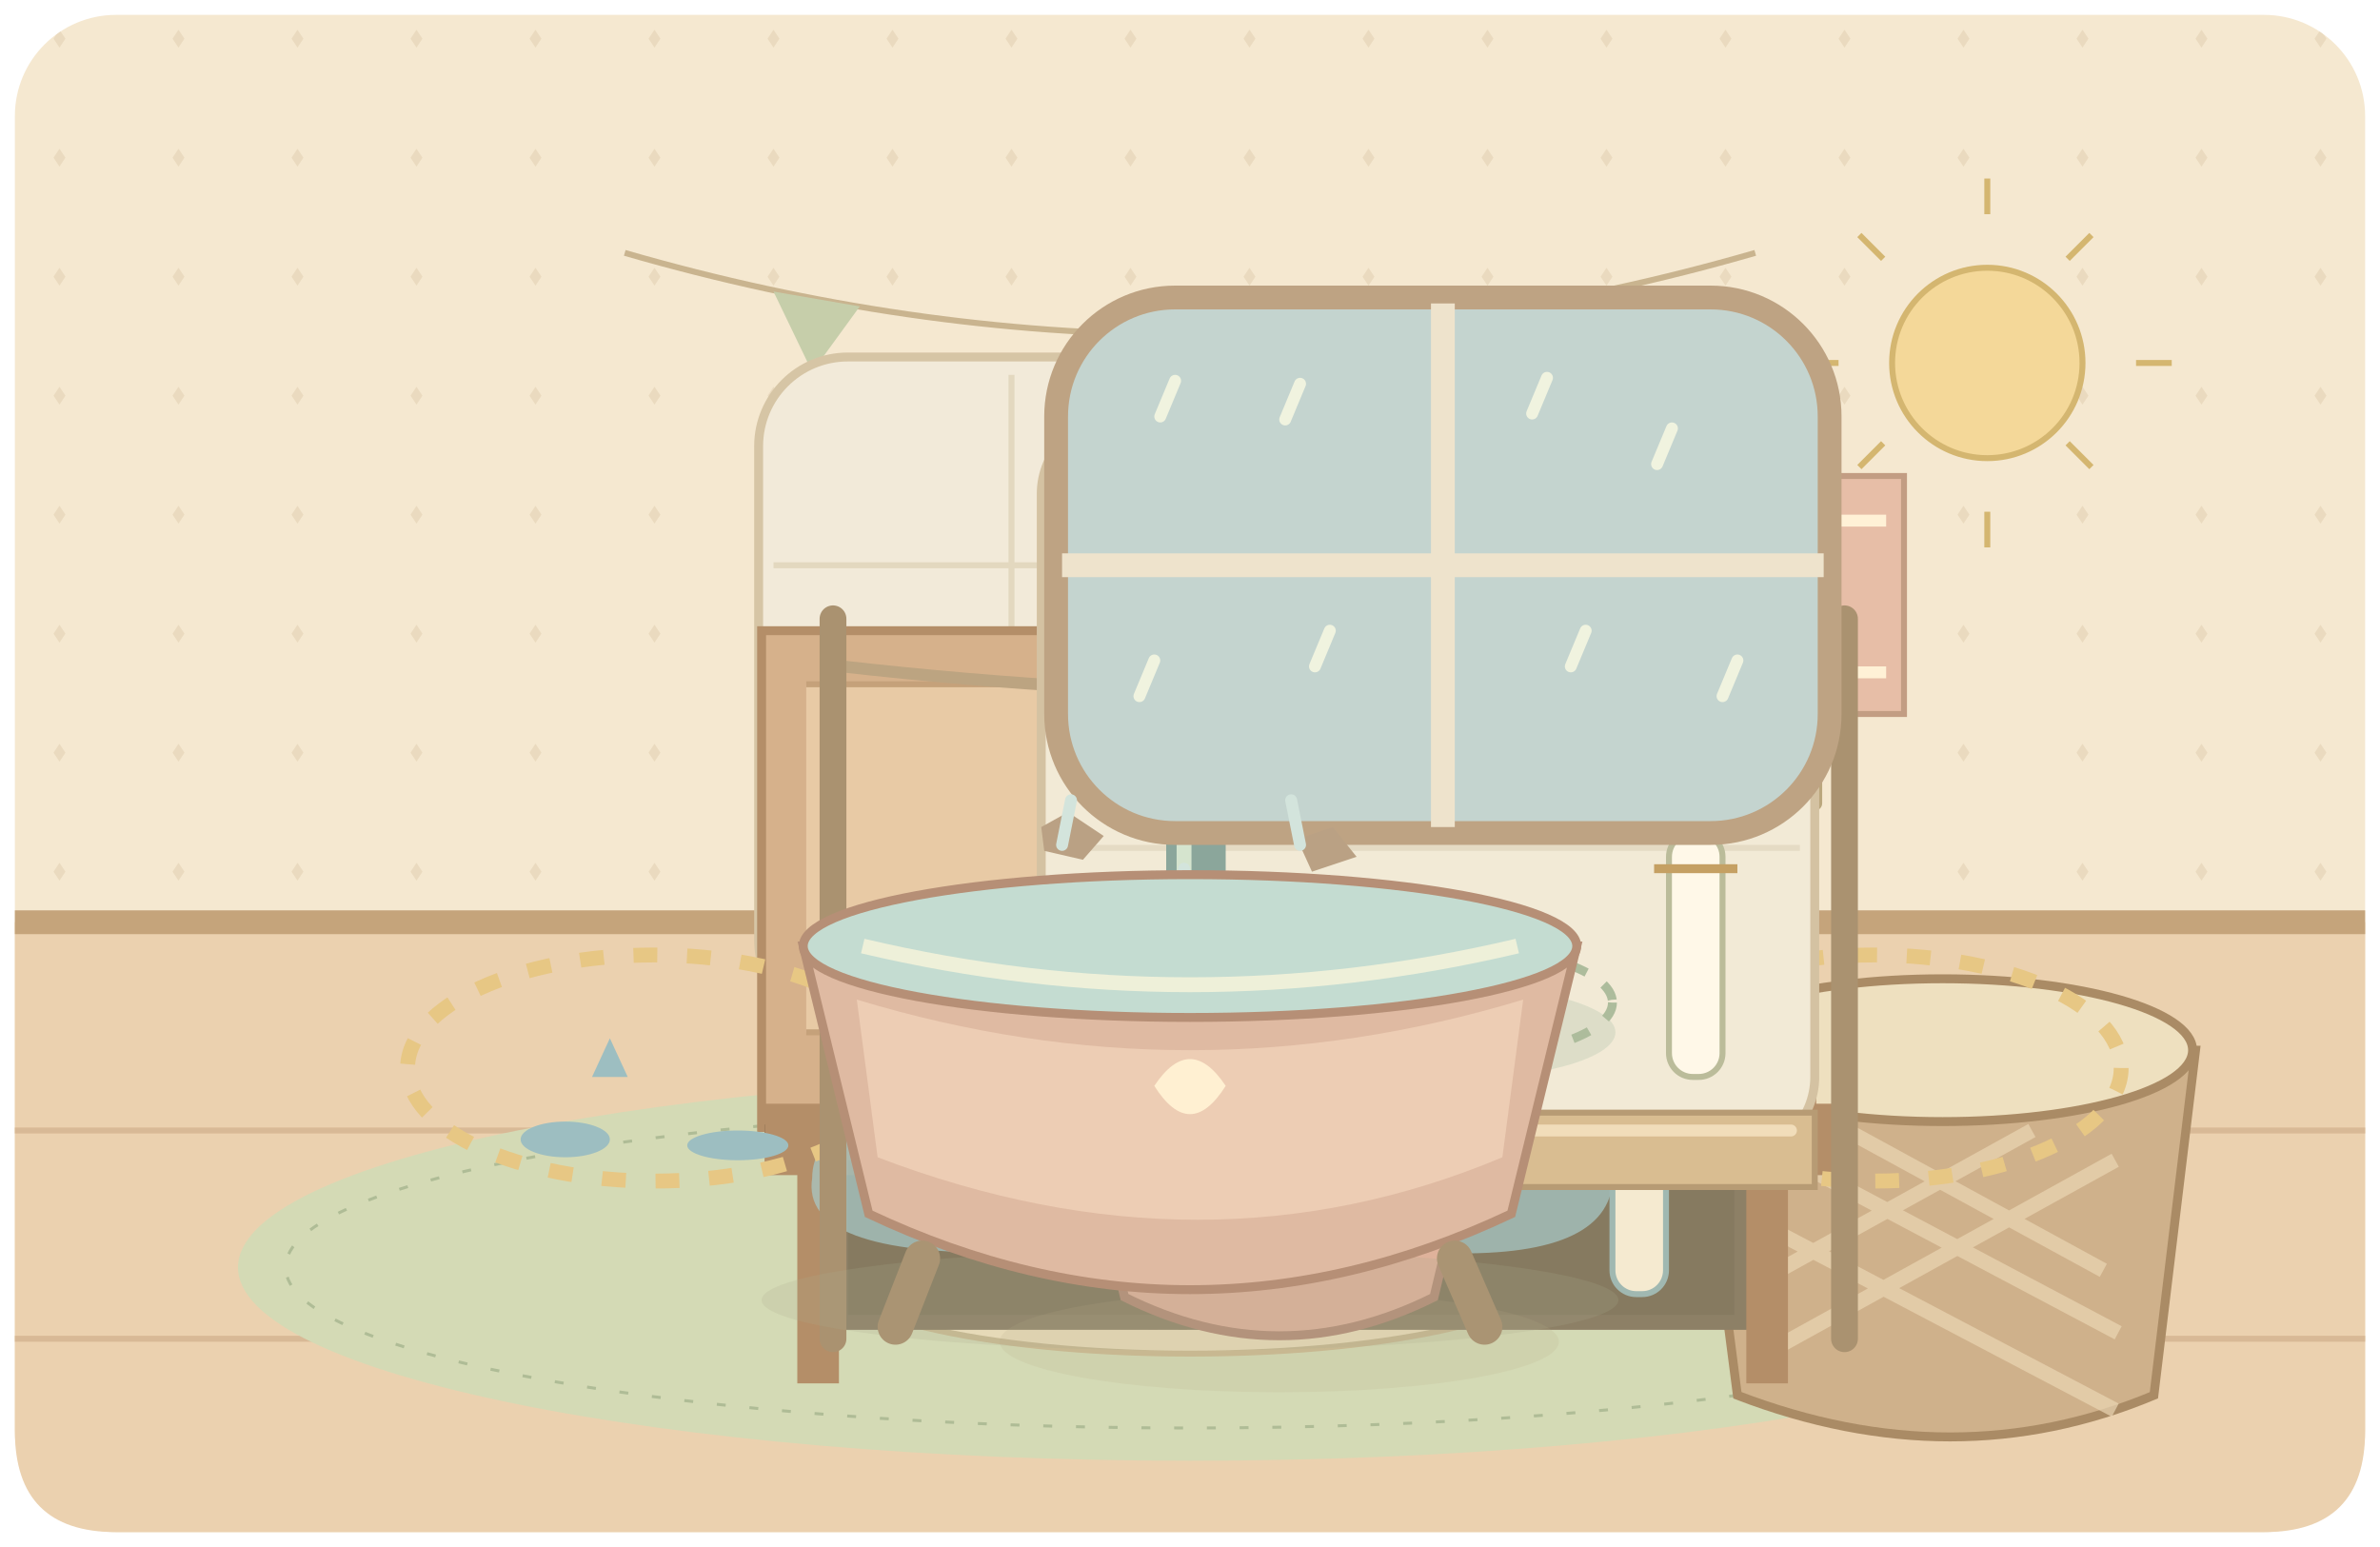
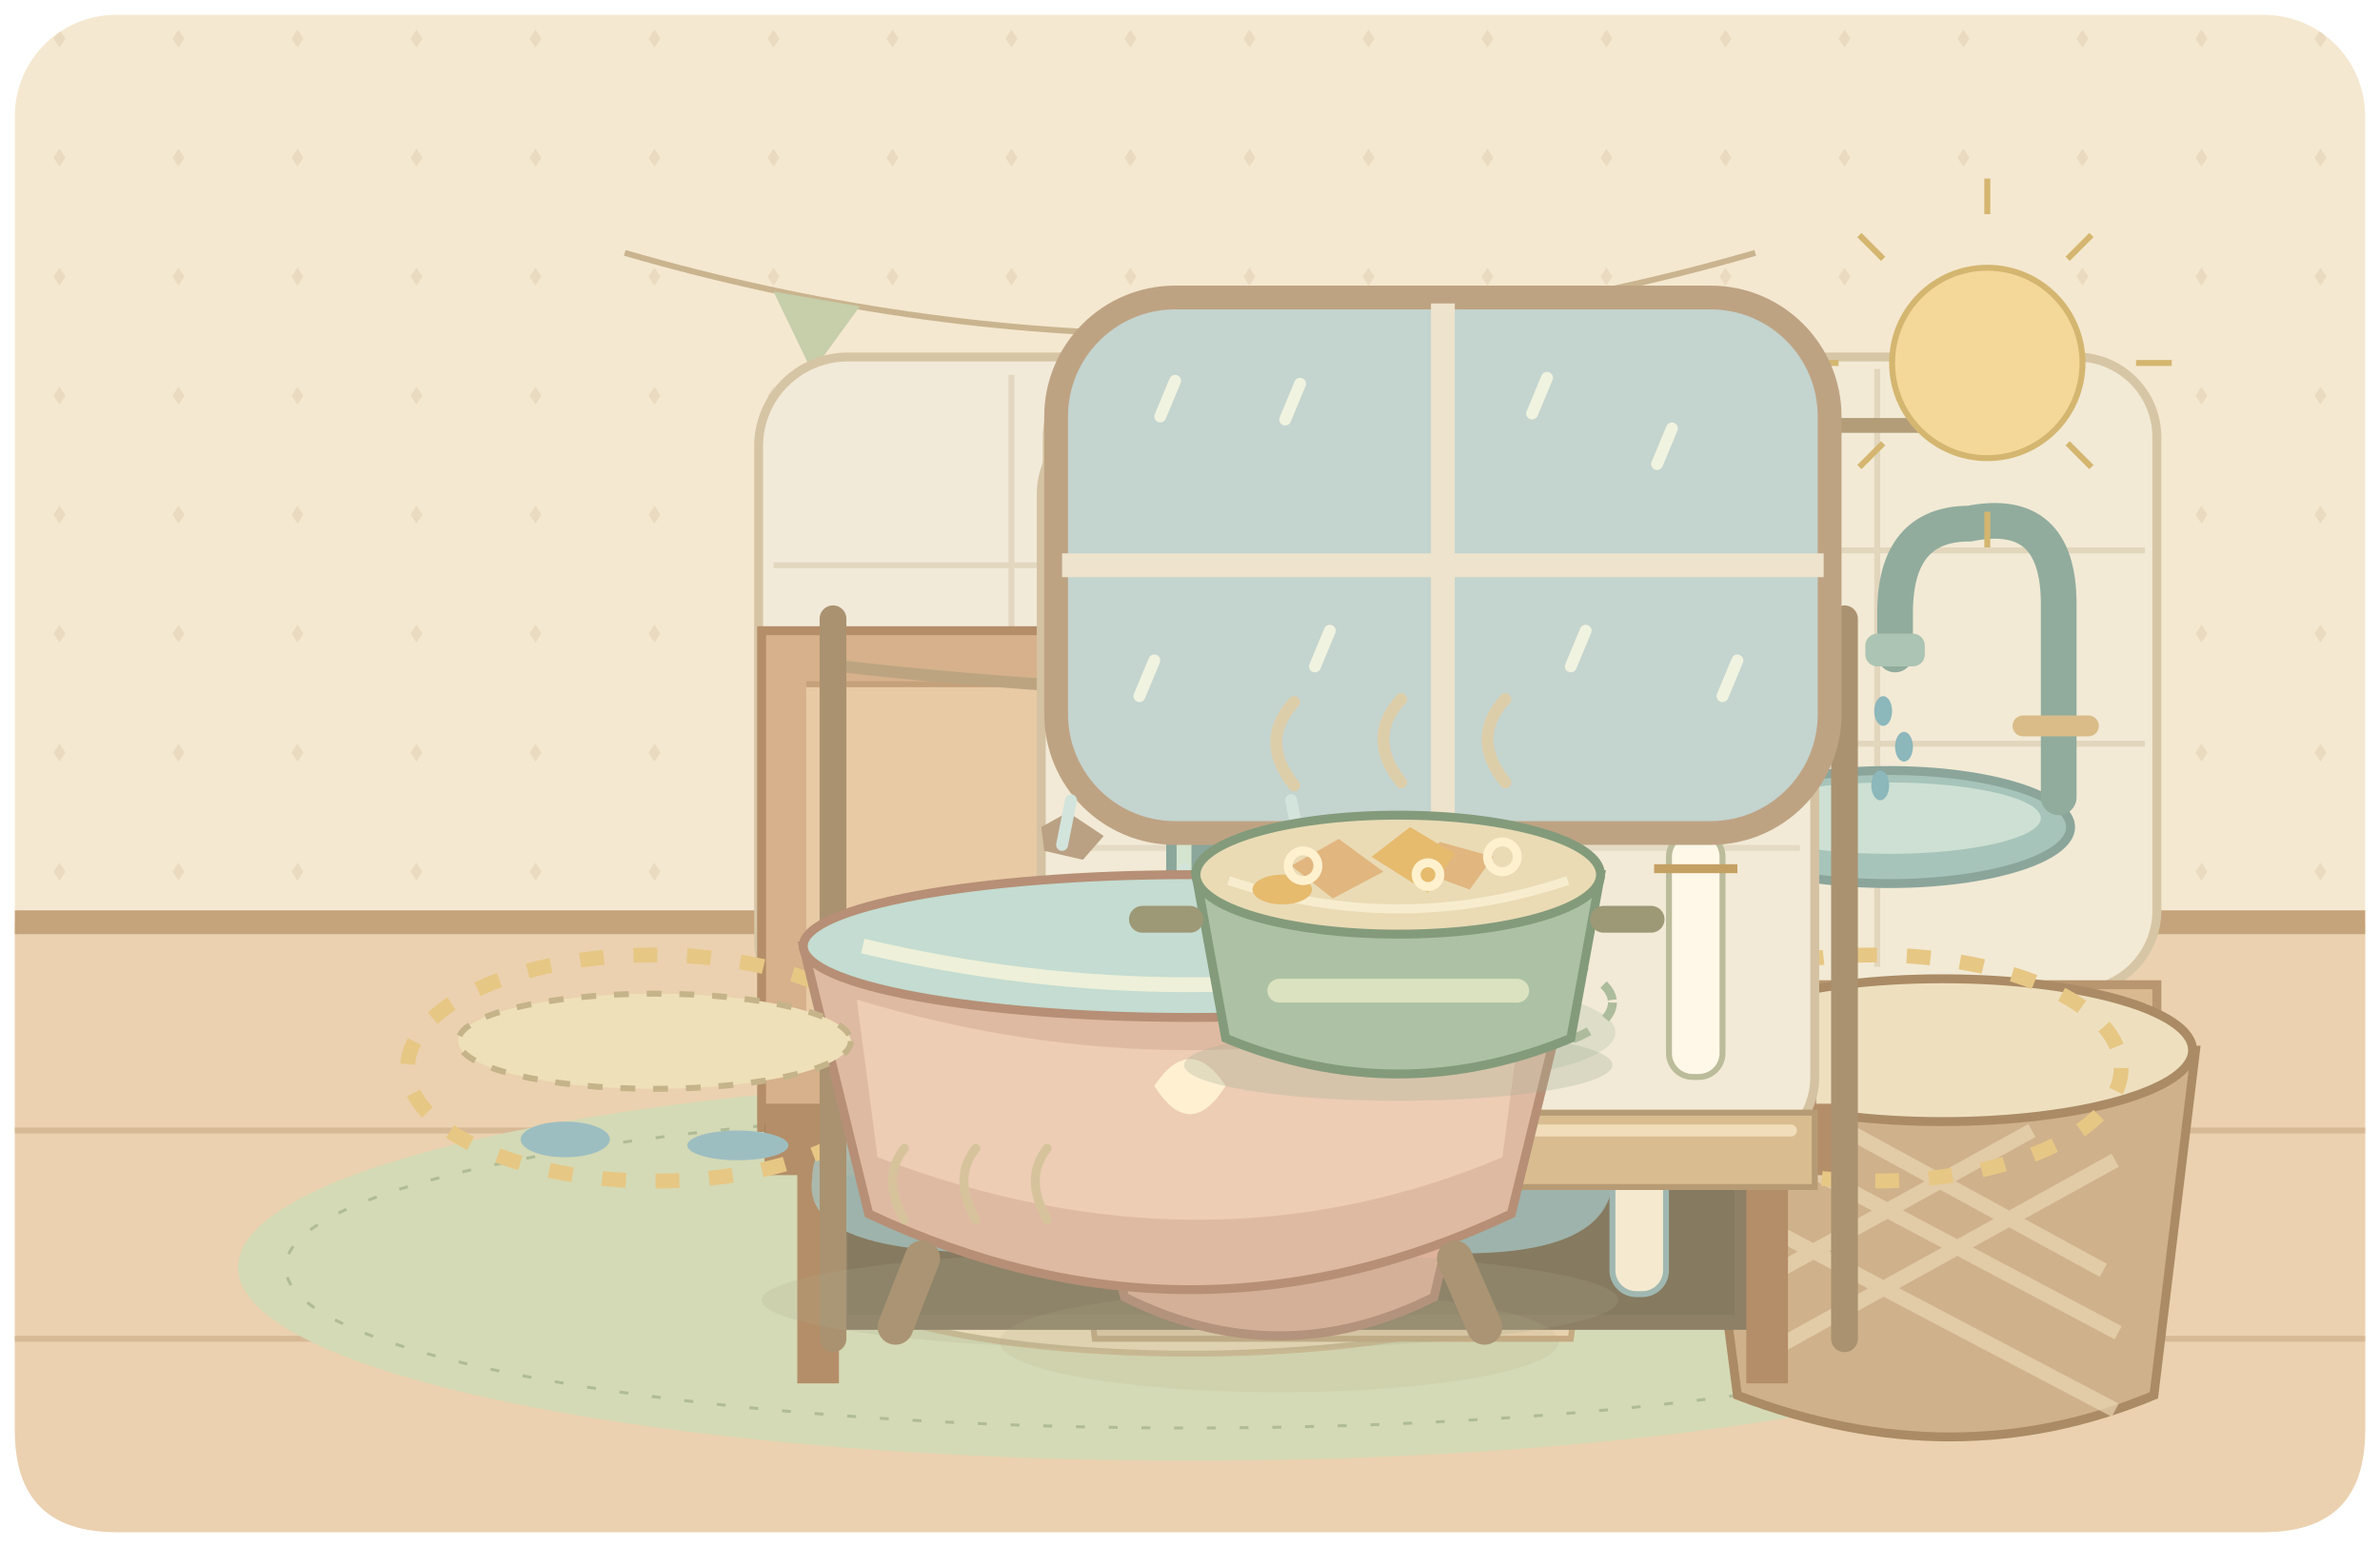
<svg id="story-scene" viewBox="0 0 800 520" aria-label="和豆豆、团团一起照顾小家">
  <defs>
    <pattern id="story-wall" width="40" height="40" patternUnits="userSpaceOnUse">
      <path d="m20 10 2 3-2 3-2-3Z" fill="#d9c5a5" opacity=".4" />
    </pattern>
    <radialGradient id="torch-light">
      <stop stop-color="#fff5c3" stop-opacity=".9" />
      <stop offset=".7" stop-color="#f8e6a6" stop-opacity=".45" />
      <stop offset="1" stop-color="#e8d3a3" stop-opacity="0" />
    </radialGradient>
  </defs>
  <rect x="5" y="5" width="790" height="510" rx="34" fill="#f5e8d0" />
  <rect x="5" y="5" width="790" height="310" rx="34" fill="url(#story-wall)" />
  <path d="M5 310h790v171q0 34-34 34H39q-34 0-34-34Z" fill="#ebd1af" />
  <path d="M5 310h790" stroke="#c5a47b" stroke-width="8" />
  <path d="M5 380h790M5 450h790" stroke="#d8b996" stroke-width="2" />
  <path d="M210 85q190 55 380 0" fill="none" stroke="#c9b48f" stroke-width="2" />
  <path d="m260 98 13 27 16-22m81 7 15 28 17-27m80-7 16 25 15-30" fill="#c6ceaa" />
  <g id="bath-backdrop" class="story-art">
    <rect x="255" y="120" width="300" height="226" rx="30" fill="#f2ead9" stroke="#d6c5a5" stroke-width="3" />
    <path d="M260 190h290m-290 70h290m-210-134v215m75-215v215m75-215v215" stroke="#e3d8bf" stroke-width="2" />
    <path d="M610 130v140" stroke="#bba77d" stroke-width="5" stroke-linecap="round" />
    <path d="M580 160h60v80h-60Z" fill="#e7bea7" stroke="#c29d83" stroke-width="2" />
    <path d="M586 175h48m-48 51h48" stroke="#fff1d6" stroke-width="4" />
  </g>
  <ellipse cx="400" cy="426" rx="320" ry="65" fill="#d4dab5" />
  <ellipse cx="400" cy="426" rx="304" ry="54" stroke="#afbc96" stroke-dasharray="3 8" fill="none" />
  <g id="bath-dry-mat" class="story-art">
    <ellipse cx="400" cy="425" rx="126" ry="30" fill="#f5e6c3" stroke="#cbbb93" stroke-width="2" />
    <ellipse cx="400" cy="425" rx="114" ry="21" fill="none" stroke="#d9c69d" stroke-dasharray="3 7" stroke-width="2" />
  </g>
+   <g id="cook-kitchen-back" class="story-art">
+     <rect x="352" y="120" width="373" height="213" rx="27" fill="#f2ead5" stroke="#d7c6a5" stroke-width="3" />
+     <path d="M356 185h365m-365 65h365m-280-126v201m95-201v201m95-201v201" stroke="#e2d6bd" stroke-width="2" />
+     <path d="M352 331h373v52H352Z" fill="#d9b990" stroke="#b89670" stroke-width="3" />
+     <path d="M356 340h366" stroke="#efdab9" stroke-width="5" />
+     <ellipse cx="635" cy="278" rx="61" ry="19" fill="#a7c4ba" stroke="#8ba59b" stroke-width="3" />
+     <ellipse cx="635" cy="275" rx="51" ry="12" fill="#cde0d3" />
+     <path d="M692 268v-65q0-33-30-27-25 0-25 30v14" fill="none" stroke="#91ac9d" stroke-width="12" stroke-linecap="round" />
+     <rect x="627" y="213" width="20" height="11" rx="4" fill="#acc4b3" />
+     <path d="M680 244h22" stroke="#d9bc88" stroke-width="7" stroke-linecap="round" />
+     <g id="cook-wash-drops" fill="#8cb7bb">
+       <ellipse cx="633" cy="239" rx="3" ry="5" />
+       <ellipse cx="640" cy="251" rx="3" ry="5" />
+       <ellipse cx="632" cy="264" rx="3" ry="5" />
+     </g>
+     <path d="M360 388h176l-8 62H368Z" fill="#e7d1ad" stroke="#c6aa82" stroke-width="2" />
+     <path d="M380 409h28m50 0h28" stroke="#bba17d" stroke-width="4" stroke-linecap="round" />
+     <path d="M580 143h96" stroke="#b39d79" stroke-width="5" stroke-linecap="round" />
+   </g>
  <g id="story-pets">
    <g transform="translate(-30 38) scale(.62)" />
    <g id="story-friend" transform="translate(630 302) scale(.68)" />
  </g>
  <g id="story-bin" class="story-art">
    <path d="M569 353h169l-14 116q-67 28-140 0Z" fill="#cfb18b" stroke="#aa8b65" stroke-width="3" />
    <ellipse cx="653" cy="353" rx="84" ry="24" fill="#eee0bf" stroke="#aa8b65" stroke-width="3" />
    <path d="m595 386 117 62m-117-35 116 61m-92-95 88 48m-110 26 114-63m-113 37 85-47" stroke="#ead6b3" stroke-width="5" opacity=".7" />
  </g>
  <g id="story-cabinet" class="story-art">
    <path d="M256 212h353v167H256Z" fill="#d6b18b" stroke="#b48e68" stroke-width="3" />
    <path d="M271 230h155v117H271m169-117h153v117H440" fill="#e8caa5" stroke="#c5a17a" stroke-width="2" />
    <circle cx="404" cy="288" r="5" fill="#a98a63" />
    <circle cx="462" cy="288" r="5" fill="#a98a63" />
    <path d="M273 380h319v67H273Z" fill="#8d8066" />
    <path d="M257 378h353v10H257m18 1v76m319-76v76" stroke="#b48e68" stroke-width="14" />
    <rect x="285" y="390" width="298" height="52" fill="#706951" opacity=".25" />
  </g>
  <g id="story-puddle" class="story-art">
    <path d="M326 360q43-25 84-5 36-6 50 15 78-4 82 28-3 26-62 23-34 26-79 4-39 16-62-4-70 1-66-25 0-23 53-36Z" fill="#a8c9c7" opacity=".72" />
    <path d="M335 383q24-12 47-5m45 25q25 8 48-3m-75-37 25 5" stroke="#eef4dd" stroke-width="4" fill="none" stroke-linecap="round" />
  </g>
  <g id="story-share-rings" class="story-art" fill="none" stroke="#e7c784" stroke-width="5" stroke-dasharray="8 10">
    <ellipse id="share-ring-0" cx="220" cy="359" rx="83" ry="38" />
    <ellipse id="share-ring-1" cx="630" cy="359" rx="83" ry="38" />
  </g>
  <g id="story-lantern" pointer-events="none" opacity="0">
    <ellipse id="torch-glow" cx="430" cy="410" rx="100" ry="48" fill="url(#torch-light)" />
  </g>
  <g id="story-plant" class="story-art">
    <ellipse cx="430" cy="451" rx="94" ry="17" fill="#b6ac892a" />
    <path d="M363 373h134l-15 63q-52 26-104 0Z" fill="#dfb29b" stroke="#b58d78" stroke-width="3" />
    <ellipse cx="430" cy="374" rx="68" ry="18" fill="#ac9677" stroke="#b58d78" stroke-width="3" />
    <path d="M427 371q-2-51 3-89" fill="none" stroke="#8ba172" stroke-width="7" stroke-linecap="round" />
    <g id="plant-leaf-left">
      <path d="M429 330q-72-52-83-1 24 42 83 1Z" fill="#a8bb88" stroke="#8c9f72" stroke-width="2" />
    </g>
    <g id="plant-leaf-right">
      <path d="M430 313q66-56 79-9-14 39-79 9Z" fill="#b6c798" stroke="#8c9f72" stroke-width="2" />
    </g>
    <g id="plant-blossom" opacity="0">
      <g fill="#edc4aa">
        <ellipse cx="430" cy="262" rx="13" ry="21" />
        <ellipse cx="430" cy="262" rx="13" ry="21" transform="rotate(72 430 280)" />
        <ellipse cx="430" cy="262" rx="13" ry="21" transform="rotate(144 430 280)" />
        <ellipse cx="430" cy="262" rx="13" ry="21" transform="rotate(216 430 280)" />
        <ellipse cx="430" cy="262" rx="13" ry="21" transform="rotate(288 430 280)" />
      </g>
      <circle cx="430" cy="280" r="13" fill="#edcf80" />
    </g>
    <g stroke="#a0b8b1" stroke-width="2">
      <rect x="542" y="365" width="18" height="70" rx="8" fill="#f5ead0" />
      <rect id="water-fill" x="546" y="430" width="10" height="0" rx="4" fill="#a4c9bd" stroke="none" />
    </g>
  </g>
  <g id="water-drops" class="story-art" opacity="0" pointer-events="none">
    <path id="watering-stream" d="M450 290Q440 335 430 368" fill="none" stroke="none" />
    <ellipse rx="4" ry="6" fill="#82b5b8" class="watering-bead">
      <animateMotion class="watering-motion" path="M450 290Q440 335 430 368" dur=".78s" begin="-0.00s" repeatCount="indefinite" />
    </ellipse>
    <ellipse rx="5" ry="7" fill="#82b5b8" class="watering-bead">
      <animateMotion class="watering-motion" path="M450 290Q440 335 430 368" dur=".78s" begin="-0.13s" repeatCount="indefinite" />
    </ellipse>
    <ellipse rx="4" ry="6" fill="#82b5b8" class="watering-bead">
      <animateMotion class="watering-motion" path="M450 290Q440 335 430 368" dur=".78s" begin="-0.26s" repeatCount="indefinite" />
    </ellipse>
    <ellipse rx="5" ry="7" fill="#82b5b8" class="watering-bead">
      <animateMotion class="watering-motion" path="M450 290Q440 335 430 368" dur=".78s" begin="-0.39s" repeatCount="indefinite" />
    </ellipse>
    <ellipse rx="4" ry="6" fill="#82b5b8" class="watering-bead">
      <animateMotion class="watering-motion" path="M450 290Q440 335 430 368" dur=".78s" begin="-0.52s" repeatCount="indefinite" />
    </ellipse>
    <ellipse rx="5" ry="7" fill="#82b5b8" class="watering-bead">
      <animateMotion class="watering-motion" path="M450 290Q440 335 430 368" dur=".78s" begin="-0.65s" repeatCount="indefinite" />
    </ellipse>
    <g id="watering-splash" fill="none" stroke="#91bdb9" stroke-width="2.5" stroke-linecap="round">
      <path d="m418 365-7-7m32 6 7-7m-20 9v-9" />
      <ellipse cx="430" cy="369" rx="13" ry="3" opacity=".6" />
    </g>
  </g>
  <g id="story-clothesline" class="story-art">
    <path d="M283 224q168 19 335 0" stroke="#bca481" stroke-width="4" fill="none" />
    <path d="M280 208v242m340-242v242" stroke="#aa9270" stroke-width="9" stroke-linecap="round" />
    <path d="M356 231q94 9 188 0v116q-94 15-188 0Z" fill="#ecdfbe" fill-opacity=".3" stroke="#a5b28b" stroke-width="3" stroke-dasharray="8 9" />
    <g fill="#f4d899" stroke="#d4b670" stroke-width="2">
      <circle cx="668" cy="122" r="32" />
      <path d="M668 72v-12m0 124v-12m50-50h12m-124 0h12m15-35-8-8m70 70 8 8m-70-8-8 8m70-70 8-8" />
    </g>
  </g>
  <g id="story-drink-station" class="story-art">
    <rect x="350" y="140" width="260" height="248" rx="26" fill="#f2ead6" stroke="#d4c2a2" stroke-width="3" />
    <path d="M355 220h250m-250 65h250m-170-140v135m83-135v135" stroke="#e5dbc4" stroke-width="2" />
    <path d="M402 305V205q0-34 38-34h17q28 0 28 30v33" fill="none" stroke="#8ba69b" stroke-width="20" stroke-linecap="round" />
    <path d="M398 301v-96q0-30 34-30h23" fill="none" stroke="#d5e4ce" stroke-width="5" stroke-linecap="round" />
    <rect x="472" y="225" width="26" height="15" rx="5" fill="#acbeb0" stroke="#7e998b" stroke-width="2" />
    <ellipse cx="485" cy="240" rx="10" ry="3" fill="#708c85" />
    <path d="M350 374h260v25H350Z" fill="#d9bd91" stroke="#b79b74" stroke-width="2" />
    <path d="M358 380h244" stroke="#f1ddba" stroke-width="4" stroke-linecap="round" />
    <ellipse cx="485" cy="347" rx="58" ry="16" fill="#b4c7ae" opacity=".35" />
    <ellipse cx="485" cy="337" rx="57" ry="19" fill="none" stroke="#adbc9c" stroke-width="3" stroke-dasharray="6 7" />
    <rect x="561" y="280" width="18" height="82" rx="8" fill="#fff8e8" stroke="#bbbc9a" stroke-width="2" />
    <rect id="drink-water-level" x="565" y="357" width="10" height="0" rx="4" fill="#9bbfc2" />
    <path d="M556 292h28" stroke="#c5a063" stroke-width="3" />
    <g id="drink-stream" pointer-events="none">
      <ellipse cx="485" cy="255" rx="3.5" ry="5.5" fill="#91bdc1">
        <animate attributeName="cy" values="245;320" dur=".65s" begin="-0.00s" repeatCount="indefinite" />
        <animate attributeName="opacity" values="0;.95;.95;0" keyTimes="0;.12;.85;1" dur=".65s" begin="-0.00s" repeatCount="indefinite" />
      </ellipse>
      <ellipse cx="485" cy="255" rx="3.5" ry="5.5" fill="#91bdc1">
        <animate attributeName="cy" values="245;320" dur=".65s" begin="-0.11s" repeatCount="indefinite" />
        <animate attributeName="opacity" values="0;.95;.95;0" keyTimes="0;.12;.85;1" dur=".65s" begin="-0.11s" repeatCount="indefinite" />
      </ellipse>
      <ellipse cx="485" cy="255" rx="3.5" ry="5.5" fill="#91bdc1">
        <animate attributeName="cy" values="245;320" dur=".65s" begin="-0.22s" repeatCount="indefinite" />
        <animate attributeName="opacity" values="0;.95;.95;0" keyTimes="0;.12;.85;1" dur=".65s" begin="-0.22s" repeatCount="indefinite" />
      </ellipse>
      <ellipse cx="485" cy="255" rx="3.5" ry="5.5" fill="#91bdc1">
        <animate attributeName="cy" values="245;320" dur=".65s" begin="-0.33s" repeatCount="indefinite" />
        <animate attributeName="opacity" values="0;.95;.95;0" keyTimes="0;.12;.85;1" dur=".65s" begin="-0.33s" repeatCount="indefinite" />
      </ellipse>
      <ellipse cx="485" cy="255" rx="3.5" ry="5.5" fill="#91bdc1">
        <animate attributeName="cy" values="245;320" dur=".65s" begin="-0.44s" repeatCount="indefinite" />
        <animate attributeName="opacity" values="0;.95;.95;0" keyTimes="0;.12;.85;1" dur=".65s" begin="-0.44s" repeatCount="indefinite" />
      </ellipse>
      <ellipse cx="485" cy="255" rx="3.5" ry="5.5" fill="#91bdc1">
        <animate attributeName="cy" values="245;320" dur=".65s" begin="-0.55s" repeatCount="indefinite" />
        <animate attributeName="opacity" values="0;.95;.95;0" keyTimes="0;.12;.85;1" dur=".65s" begin="-0.55s" repeatCount="indefinite" />
      </ellipse>
      <path d="m473 321-8-6m33 6 8-7" fill="none" stroke="#8fb9ba" stroke-width="2.5" stroke-linecap="round" />
    </g>
  </g>
  <g id="story-rain-window" class="story-art">
    <rect x="355" y="100" width="260" height="180" rx="40" fill="#c4d4cf" stroke="#bea383" stroke-width="8" />
    <path d="M485 102v176m-128-88h256" stroke="#eee3cc" stroke-width="8" />
    <g stroke="#f0f3df" stroke-width="4" stroke-linecap="round">
      <path d="m395 128-5 12m47-11-5 12m88-14-5 12m47 5-5 12m-169 66-5 12m64-22-5 12m91-12-5 12m56-2-5 12" />
    </g>
  </g>
  <g id="rain-paw-drops" class="story-art" fill="#9dbec1">
    <ellipse cx="190" cy="383" rx="15" ry="6" />
    <ellipse cx="248" cy="385" rx="17" ry="5" />
    <path d="m205 349-6 13h12Z" />
  </g>
  <g id="bath-dirt" class="story-art" fill="#baa184">
    <path d="m350 278 9-5 12 8-7 8-13-3Zm86 4 12-4 8 10-15 5Z" />
    <circle cx="381" cy="299" r="5" />
  </g>
  <g id="bath-wet-shine" class="story-art" stroke="#d3e4dc" stroke-width="4" fill="none" stroke-linecap="round">
    <path d="m360 269-3 15m77-15 3 15m-39 8v15" />
  </g>
  <g id="bath-foam" class="story-art" fill="#fffae9" stroke="#c0d7ca" stroke-width="2" opacity="0">
    <circle cx="350" cy="292" r="19" />
    <circle cx="373" cy="282" r="24" />
    <circle cx="398" cy="300" r="28" />
    <circle cx="428" cy="281" r="24" />
    <circle cx="450" cy="296" r="17" />
    <circle cx="374" cy="306" r="17" />
    <circle cx="428" cy="308" r="18" />
    <circle cx="470" cy="262" r="9" />
    <circle cx="330" cy="252" r="6" />
  </g>
  <g id="bath-tub" class="story-art">
    <ellipse cx="400" cy="437" rx="144" ry="17" fill="#aaac8b" opacity=".2" />
    <path d="M270 318h260l-22 90q-108 51-216 0Z" fill="#dfbaa2" stroke="#b68f76" stroke-width="3" />
    <path d="M288 336q112 34 224 0l-7 53q-100 42-210 0Z" fill="#edcdb4" />
    <ellipse cx="400" cy="318" rx="130" ry="24" fill="#c4dcd1" stroke="#b68f76" stroke-width="3" />
    <path d="M290 318q110 26 220 0" fill="none" stroke="#eef0d9" stroke-width="5" />
    <path d="m310 423-9 23m188-23 10 23" stroke="#aa9473" stroke-width="12" stroke-linecap="round" />
    <path d="M388 365q12-18 24 0-12 19-24 0" fill="#fff0d2" />
  </g>
  <g id="bath-spray" class="story-art" opacity="0" pointer-events="none">
    <ellipse cx="-20" cy="12" rx="3" ry="5" fill="#96bfc2">
      <animate attributeName="cy" values="9;67" dur=".6s" begin="-0.00s" repeatCount="indefinite" />
      <animate attributeName="opacity" values="0;1;0" dur=".6s" begin="-0.00s" repeatCount="indefinite" />
    </ellipse>
    <ellipse cx="-10" cy="12" rx="3" ry="5" fill="#96bfc2">
      <animate attributeName="cy" values="9;67" dur=".6s" begin="-0.12s" repeatCount="indefinite" />
      <animate attributeName="opacity" values="0;1;0" dur=".6s" begin="-0.12s" repeatCount="indefinite" />
    </ellipse>
    <ellipse cx="0" cy="12" rx="3" ry="5" fill="#96bfc2">
      <animate attributeName="cy" values="9;67" dur=".6s" begin="-0.24s" repeatCount="indefinite" />
      <animate attributeName="opacity" values="0;1;0" dur=".6s" begin="-0.24s" repeatCount="indefinite" />
    </ellipse>
    <ellipse cx="10" cy="12" rx="3" ry="5" fill="#96bfc2">
      <animate attributeName="cy" values="9;67" dur=".6s" begin="-0.36s" repeatCount="indefinite" />
      <animate attributeName="opacity" values="0;1;0" dur=".6s" begin="-0.36s" repeatCount="indefinite" />
    </ellipse>
    <ellipse cx="20" cy="12" rx="3" ry="5" fill="#96bfc2">
      <animate attributeName="cy" values="9;67" dur=".6s" begin="-0.48s" repeatCount="indefinite" />
      <animate attributeName="opacity" values="0;1;0" dur=".6s" begin="-0.48s" repeatCount="indefinite" />
    </ellipse>
  </g>
+   <g id="cook-pot" class="story-art">
+     <ellipse cx="470" cy="358" rx="72" ry="12" fill="#a0ad92" opacity=".3" />
+     <path d="M402 294h136l-10 55q-58 24-116 0Z" fill="#adc2a4" stroke="#839b7b" stroke-width="3" />
+     <path d="M400 309h-16m155 0h16" stroke="#9d9876" stroke-width="9" stroke-linecap="round" />
+     <ellipse cx="470" cy="294" rx="68" ry="20" fill="#eadbb5" stroke="#839b7b" stroke-width="3" />
+     <path d="M413 296q57 19 114 0" stroke="#f7edce" stroke-width="3" fill="none" />
+     <g id="cook-food-1" fill="#e1b67f">
+       <path d="m434 291 16-9 15 11-17 9Zm50-8 18 5-8 11-19-7Z" />
+     </g>
+     <g id="cook-food-2" fill="#e6bb6e">
+       <path d="m461 288 13-10 15 9-9 13Z" />
+       <ellipse cx="431" cy="299" rx="10" ry="5" />
+     </g>
+     <g id="cook-pot-bubbles" fill="none" stroke="#fff1ce" stroke-width="3">
+       <circle cx="438" cy="291" r="5" />
+       <circle cx="480" cy="294" r="4" />
+       <circle cx="505" cy="288" r="5" />
+     </g>
+     <rect x="426" y="329" width="88" height="8" rx="4" fill="#dbe2bf" />
+     <rect id="cook-mix-fill" x="426" y="329" width="0" height="8" rx="4" fill="#e8ca80" />
+   </g>
+   <g id="cook-pot-steam" class="story-art" fill="none" stroke="#ddceaa" stroke-width="4" stroke-linecap="round">
+     <path d="M435 264q-12-15 0-28m36 27q-12-15 0-28m35 28q-12-15 0-28" />
+   </g>
+   <g id="cook-bowl-steam" class="story-art" fill="none" stroke="#d6c39c" stroke-width="3" stroke-linecap="round">
+     <path d="M304 410q-8-14 0-24m24 24q-8-14 0-24m24 24q-8-14 0-24" />
+   </g>
+   <g id="cook-serve-mat" class="story-art">
+     <ellipse cx="220" cy="350" rx="66" ry="16" fill="#eee0b8" stroke="#c5b38a" stroke-width="2" stroke-dasharray="5 6" />
+   </g>
  <g id="story-sparkles" opacity="0" fill="#e4bd71">
    <path d="m360 220 5 13 13 5-13 5-5 13-5-13-13-5 13-5m100 0 4 11 11 4-11 4-4 11-4-11-11-4 11-4" />
  </g>
</svg>
